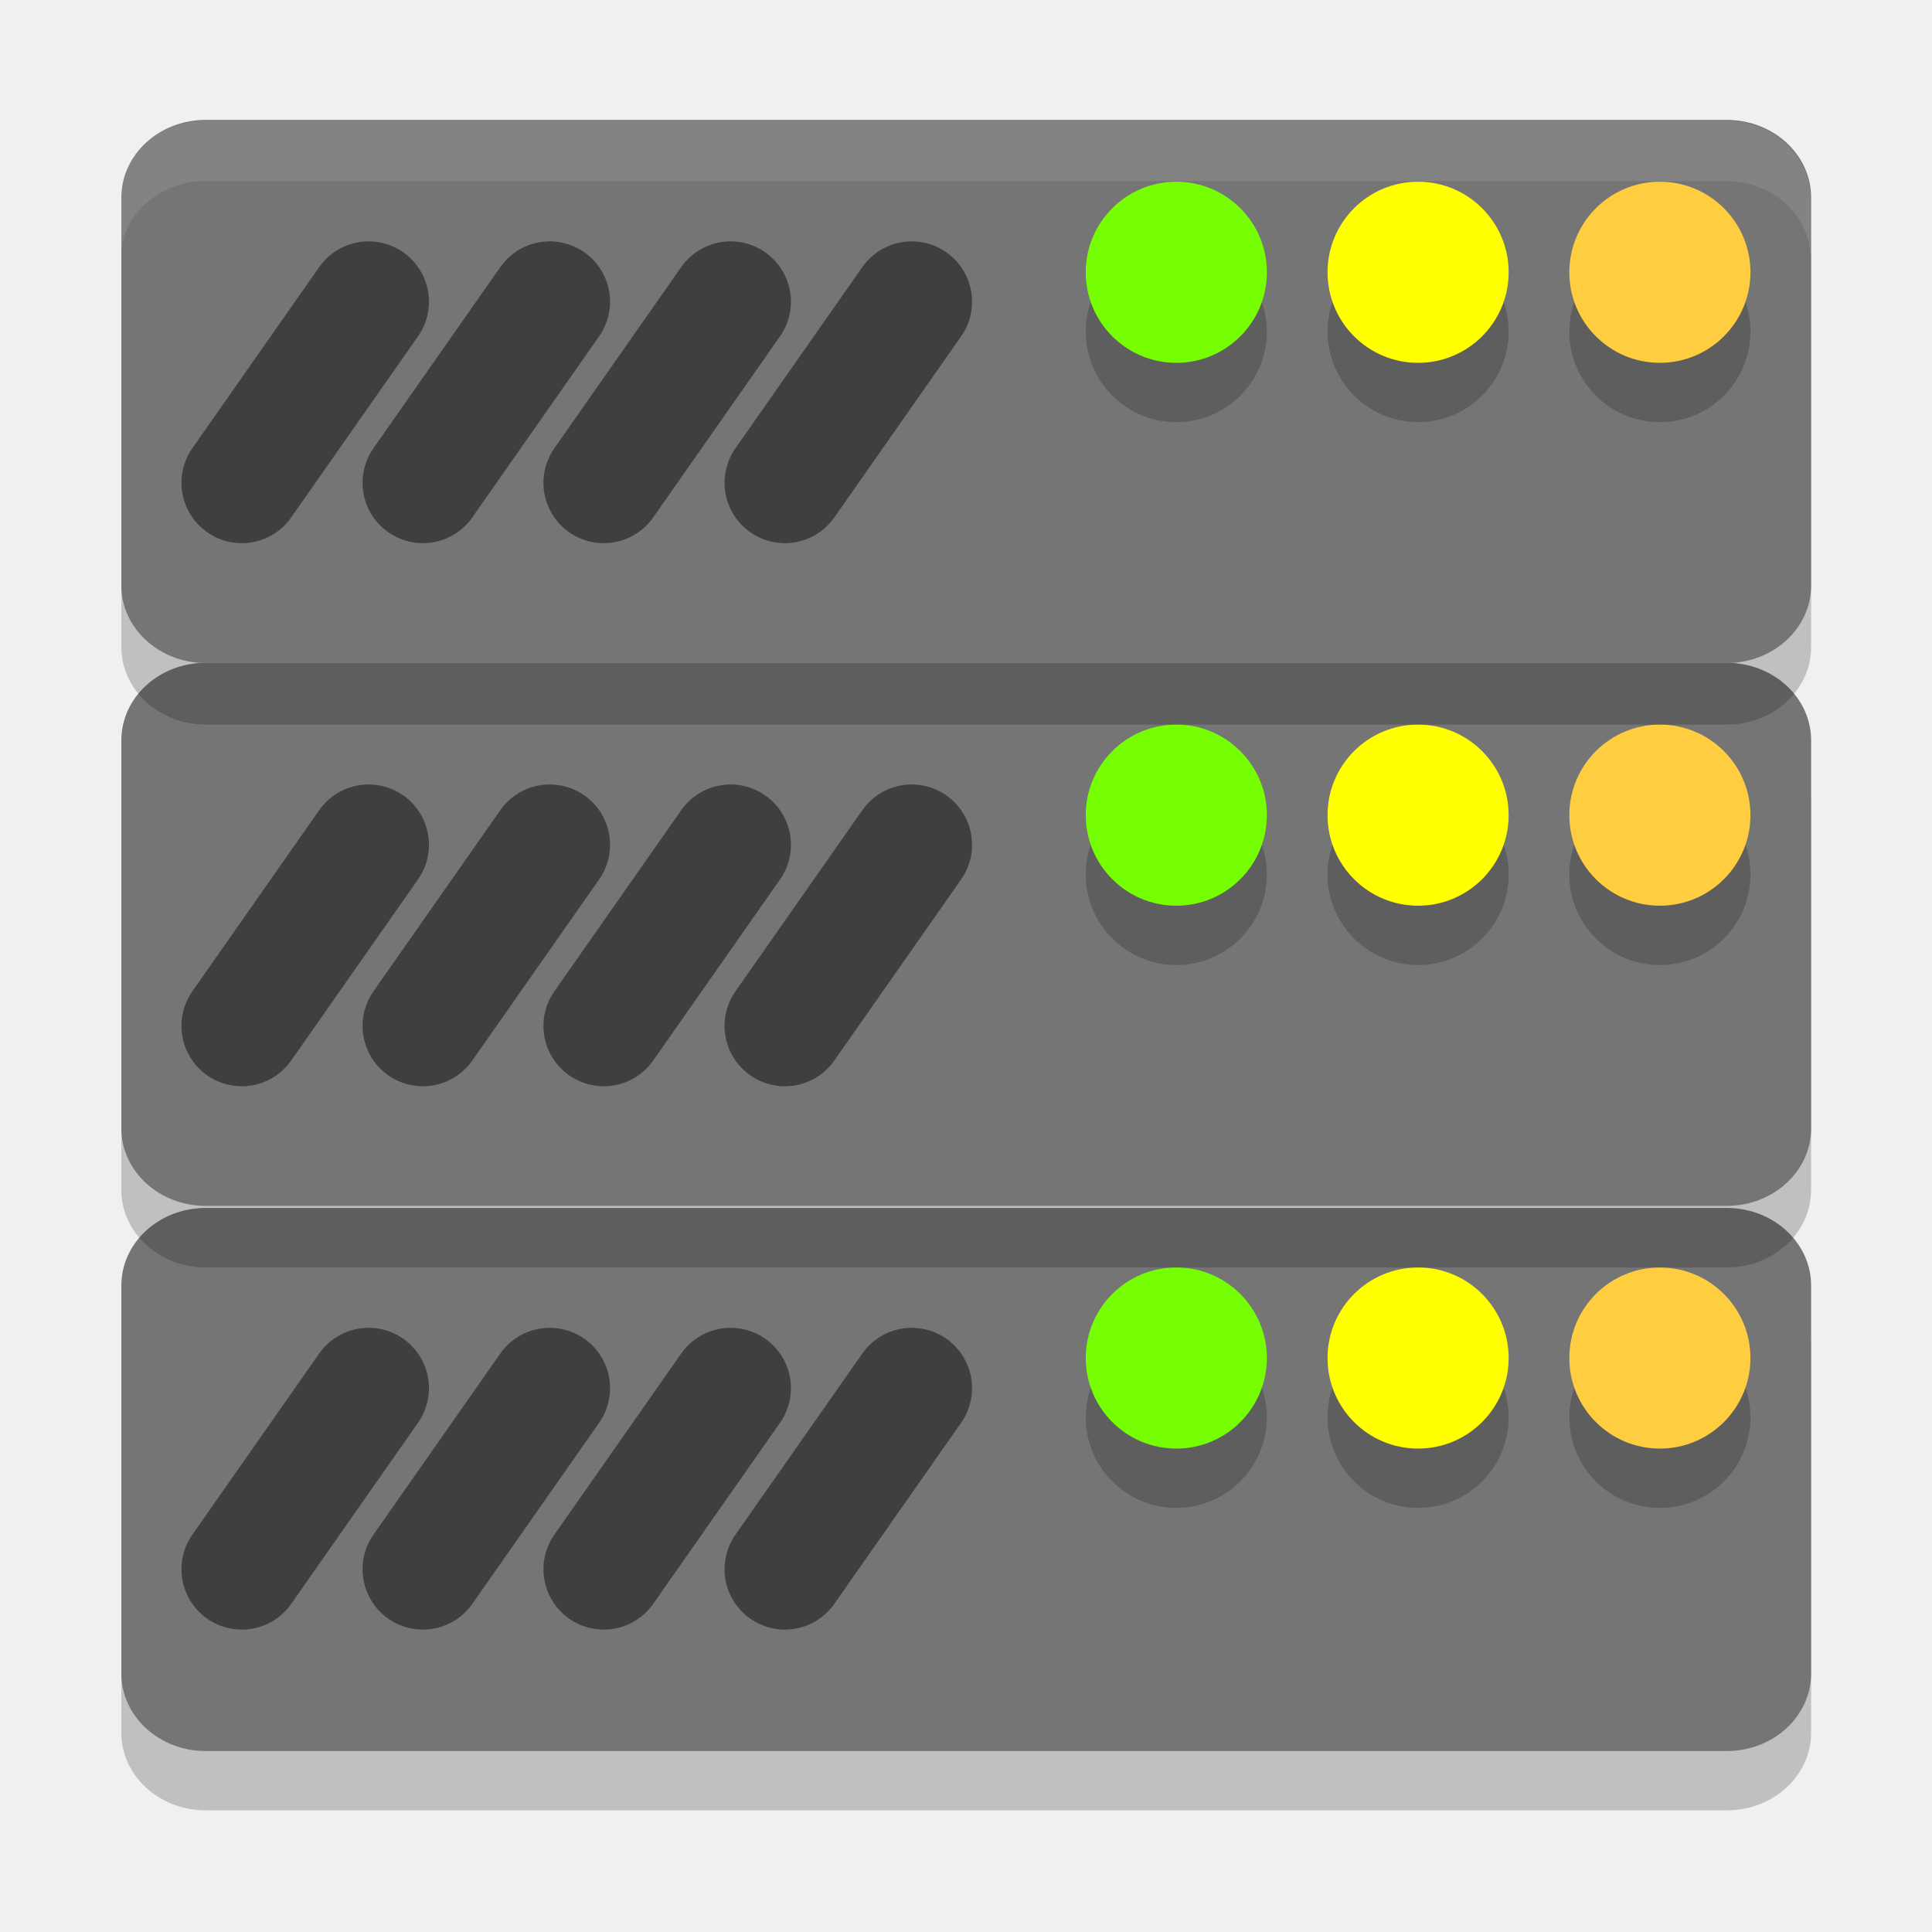
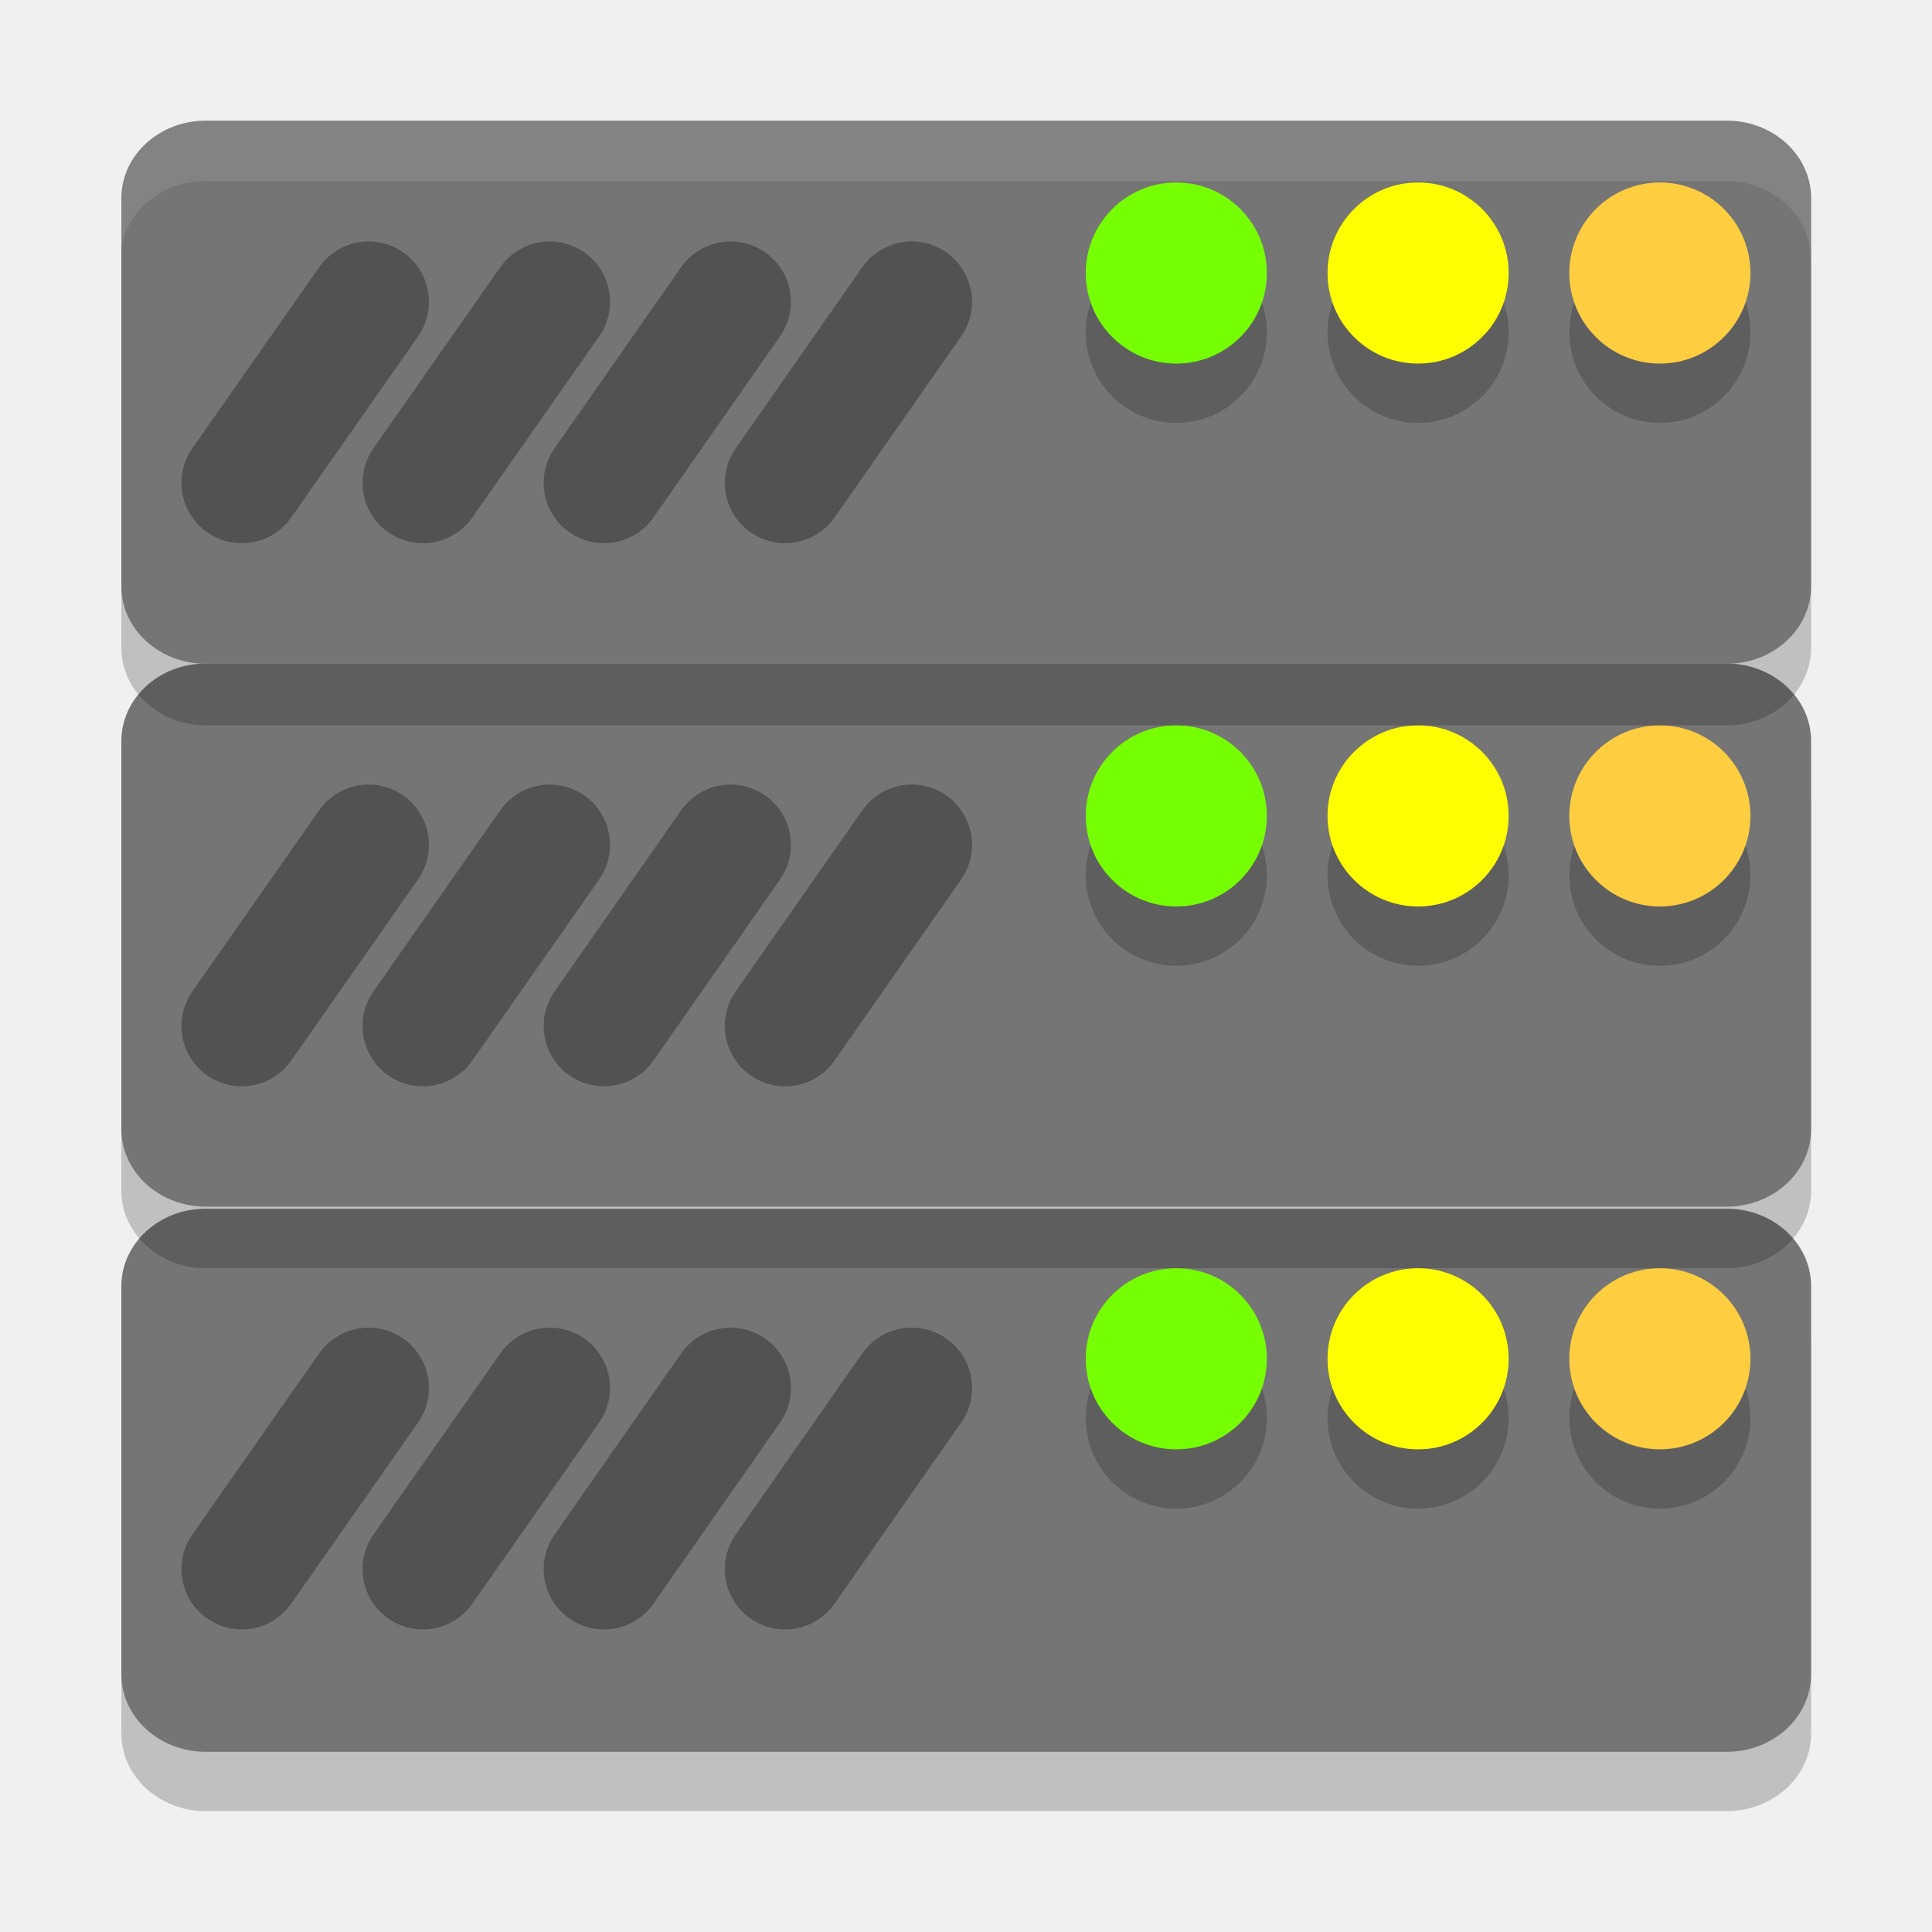
<svg xmlns="http://www.w3.org/2000/svg" width="32" height="32" version="1.1" viewBox="0 0 8.47 8.47">
-   <g transform="translate(0,-288.5333)">
-     <rect style="opacity:0.2" width="2.381" height="7.408" x="-296.47" y="-7.94" rx=".34" ry=".37" transform="matrix(0,-1,-1,0,0,0)" />
-     <rect style="fill:#757575" width="2.381" height="7.408" x="-296.21" y="-7.94" rx=".34" ry=".37" transform="matrix(0,-1,-1,0,0,0)" />
-     <path style="fill:none;stroke:#3f3f3f;stroke-width:0.529;stroke-linecap:round" d="m 3.203,294.619 -0.556,0.794" />
-     <path style="fill:none;stroke:#3f3f3f;stroke-width:0.529;stroke-linecap:round" d="m 2.41,294.619 -0.556,0.794" />
-     <path style="fill:none;stroke:#3f3f3f;stroke-width:0.529;stroke-linecap:round" d="m 1.616,294.619 -0.556,0.794" />
-     <rect style="opacity:0.2" width=".794" height=".794" x="4.76" y="294.35" ry=".397" />
-     <rect style="fill:#76ff03" width=".794" height=".794" x="4.76" y="294.09" ry=".397" />
-     <rect style="opacity:0.2" width=".794" height=".794" x="5.82" y="294.35" ry=".397" />
-     <rect style="fill:#ffff00" width=".794" height=".794" x="5.82" y="294.09" ry=".397" />
-     <rect style="opacity:0.2" width=".794" height=".794" x="6.88" y="294.35" ry=".397" />
-     <rect style="fill:#ffcd40" width=".794" height=".794" x="6.88" y="294.09" ry=".397" />
-     <path style="fill:none;stroke:#3f3f3f;stroke-width:0.529;stroke-linecap:round" d="m 3.997,294.619 -0.556,0.794" />
-     <rect style="opacity:0.2" width="2.381" height="7.408" x="-294.09" y="-7.94" rx=".34" ry=".37" transform="matrix(0,-1,-1,0,0,0)" />
-     <rect style="fill:#757575" width="2.381" height="7.408" x="-293.82" y="-7.94" rx=".34" ry=".37" transform="matrix(0,-1,-1,0,0,0)" />
-     <path style="fill:none;stroke:#3f3f3f;stroke-width:0.529;stroke-linecap:round" d="m 3.203,292.237 -0.556,0.794" />
-     <path style="fill:none;stroke:#3f3f3f;stroke-width:0.529;stroke-linecap:round" d="m 2.41,292.237 -0.556,0.794" />
-     <path style="fill:none;stroke:#3f3f3f;stroke-width:0.529;stroke-linecap:round" d="m 1.616,292.237 -0.556,0.794" />
-     <rect style="opacity:0.2" width=".794" height=".794" x="4.76" y="291.97" ry=".397" />
-     <rect style="fill:#76ff03" width=".794" height=".794" x="4.76" y="291.71" ry=".397" />
-     <rect style="opacity:0.2" width=".794" height=".794" x="5.82" y="291.97" ry=".397" />
-     <rect style="fill:#ffff00" width=".794" height=".794" x="5.82" y="291.71" ry=".397" />
-     <rect style="opacity:0.2" width=".794" height=".794" x="6.88" y="291.97" ry=".397" />
-     <rect style="fill:#ffcd40" width=".794" height=".794" x="6.88" y="291.71" ry=".397" />
-     <path style="fill:none;stroke:#3f3f3f;stroke-width:0.529;stroke-linecap:round" d="m 3.997,292.237 -0.556,0.794" />
-     <rect style="opacity:0.2" width="2.381" height="7.408" x="-291.71" y="-7.94" rx=".34" ry=".37" transform="matrix(0,-1,-1,0,0,0)" />
-     <rect style="fill:#757575" width="2.381" height="7.408" x="-291.44" y="-7.94" rx=".34" ry=".37" transform="matrix(0,-1,-1,0,0,0)" />
-     <path style="fill:none;stroke:#3f3f3f;stroke-width:0.529;stroke-linecap:round" d="m 3.203,289.856 -0.556,0.794" />
-     <path style="fill:none;stroke:#3f3f3f;stroke-width:0.529;stroke-linecap:round" d="m 2.41,289.856 -0.556,0.794" />
-     <path style="fill:none;stroke:#3f3f3f;stroke-width:0.529;stroke-linecap:round" d="m 1.616,289.856 -0.556,0.794" />
-     <rect style="opacity:0.2" width=".794" height=".794" x="4.76" y="289.59" ry=".397" />
-     <rect style="fill:#76ff03" width=".794" height=".794" x="4.76" y="289.33" ry=".397" />
-     <rect style="opacity:0.2" width=".794" height=".794" x="5.82" y="289.59" ry=".397" />
-     <rect style="fill:#ffff00" width=".794" height=".794" x="5.82" y="289.33" ry=".397" />
-     <rect style="opacity:0.2" width=".794" height=".794" x="6.88" y="289.59" ry=".397" />
-     <rect style="fill:#ffcd40" width=".794" height=".794" x="6.88" y="289.33" ry=".397" />
-     <path style="fill:none;stroke:#3f3f3f;stroke-width:0.529;stroke-linecap:round" d="m 3.997,289.856 -0.556,0.794" />
-     <path style="opacity:0.1;fill:#ffffff" d="M 3.4 2 C 2.625 2 2 2.573 2 3.285 L 2 4.285 C 2 3.573 2.625 3 3.4 3 L 28.6 3 C 29.375 3 30 3.573 30 4.285 L 30 3.285 C 30 2.573 29.375 2 28.6 2 L 3.4 2 z" transform="matrix(0.2645833,0,0,0.2645833,0,288.5333)" />
-   </g>
+   <rect style="opacity:0.2" width="2.381" height="7.408" x="-7.94" y="-7.94" rx=".34" ry=".37" transform="matrix(0,-1,-1,0,0,0)" />
+   <rect style="fill:#757575" width="2.381" height="7.408" x="-7.68" y="-7.94" rx=".34" ry=".37" transform="matrix(0,-1,-1,0,0,0)" />
+   <path style="fill:none;stroke:#000000;stroke-width:0.529;stroke-linecap:round;opacity:0.3" d="M 3.203,6.085 2.648,6.879" />
+   <path style="fill:none;stroke:#000000;stroke-width:0.529;stroke-linecap:round;opacity:0.3" d="M 2.41,6.085 1.854,6.879" />
+   <path style="fill:none;stroke:#000000;stroke-width:0.529;stroke-linecap:round;opacity:0.3" d="M 1.616,6.085 1.06,6.879" />
+   <rect style="opacity:0.2" width=".794" height=".794" x="4.76" y="5.82" ry=".397" />
+   <rect style="fill:#76ff03" width=".794" height=".794" x="4.76" y="5.56" ry=".397" />
+   <rect style="opacity:0.2" width=".794" height=".794" x="5.82" y="5.82" ry=".397" />
+   <rect style="fill:#ffff00" width=".794" height=".794" x="5.82" y="5.56" ry=".397" />
+   <rect style="opacity:0.2" width=".794" height=".794" x="6.88" y="5.82" ry=".397" />
+   <rect style="fill:#ffcd40" width=".794" height=".794" x="6.88" y="5.56" ry=".397" />
+   <path style="fill:none;stroke:#000000;stroke-width:0.529;stroke-linecap:round;opacity:0.3" d="M 3.997,6.085 3.442,6.879" />
+   <rect style="opacity:0.2" width="2.381" height="7.408" x="-5.56" y="-7.94" rx=".34" ry=".37" transform="matrix(0,-1,-1,0,0,0)" />
+   <rect style="fill:#757575" width="2.381" height="7.408" x="-5.29" y="-7.94" rx=".34" ry=".37" transform="matrix(0,-1,-1,0,0,0)" />
+   <path style="fill:none;stroke:#000000;stroke-width:0.529;stroke-linecap:round;opacity:0.3" d="M 3.203,3.704 2.648,4.498" />
+   <path style="fill:none;stroke:#000000;stroke-width:0.529;stroke-linecap:round;opacity:0.3" d="M 2.41,3.704 1.854,4.498" />
+   <path style="fill:none;stroke:#000000;stroke-width:0.529;stroke-linecap:round;opacity:0.3" d="M 1.616,3.704 1.06,4.498" />
+   <rect style="opacity:0.2" width=".794" height=".794" x="4.76" y="3.44" ry=".397" />
+   <rect style="fill:#76ff03" width=".794" height=".794" x="4.76" y="3.18" ry=".397" />
+   <rect style="opacity:0.2" width=".794" height=".794" x="5.82" y="3.44" ry=".397" />
+   <rect style="fill:#ffff00" width=".794" height=".794" x="5.82" y="3.18" ry=".397" />
+   <rect style="opacity:0.2" width=".794" height=".794" x="6.88" y="3.44" ry=".397" />
+   <rect style="fill:#ffcd40" width=".794" height=".794" x="6.88" y="3.18" ry=".397" />
+   <path style="fill:none;stroke:#000000;stroke-width:0.529;stroke-linecap:round;opacity:0.3" d="M 3.997,3.704 3.442,4.498" />
+   <rect style="opacity:0.2" width="2.381" height="7.408" x="-3.18" y="-7.94" rx=".34" ry=".37" transform="matrix(0,-1,-1,0,0,0)" />
+   <rect style="fill:#757575" width="2.381" height="7.408" x="-2.91" y="-7.94" rx=".34" ry=".37" transform="matrix(0,-1,-1,0,0,0)" />
+   <path style="fill:none;stroke:#000000;stroke-width:0.529;stroke-linecap:round;opacity:0.3" d="M 3.203,1.323 2.648,2.117" />
+   <path style="fill:none;stroke:#000000;stroke-width:0.529;stroke-linecap:round;opacity:0.3" d="M 2.41,1.323 1.854,2.117" />
+   <path style="fill:none;stroke:#000000;stroke-width:0.529;stroke-linecap:round;opacity:0.3" d="M 1.616,1.323 1.06,2.117" />
+   <rect style="opacity:0.2" width=".794" height=".794" x="4.76" y="1.06" ry=".397" />
+   <rect style="fill:#76ff03" width=".794" height=".794" x="4.76" y=".8" ry=".397" />
+   <rect style="opacity:0.2" width=".794" height=".794" x="5.82" y="1.06" ry=".397" />
+   <rect style="fill:#ffff00" width=".794" height=".794" x="5.82" y=".8" ry=".397" />
+   <rect style="opacity:0.2" width=".794" height=".794" x="6.88" y="1.06" ry=".397" />
+   <rect style="fill:#ffcd40" width=".794" height=".794" x="6.88" y=".8" ry=".397" />
+   <path style="fill:none;stroke:#000000;stroke-width:0.529;stroke-linecap:round;opacity:0.3" d="M 3.997,1.323 3.442,2.117" />
+   <path style="opacity:0.1;fill:#ffffff" d="m 0.9,0.529 c -0.205,0 -0.371,0.152 -0.371,0.34 V 1.134 c 0,-0.188 0.165,-0.34 0.371,-0.34 H 7.567 c 0.205,0 0.371,0.152 0.371,0.34 V 0.869 c 0,-0.188 -0.165,-0.34 -0.371,-0.34 z" />
</svg>
